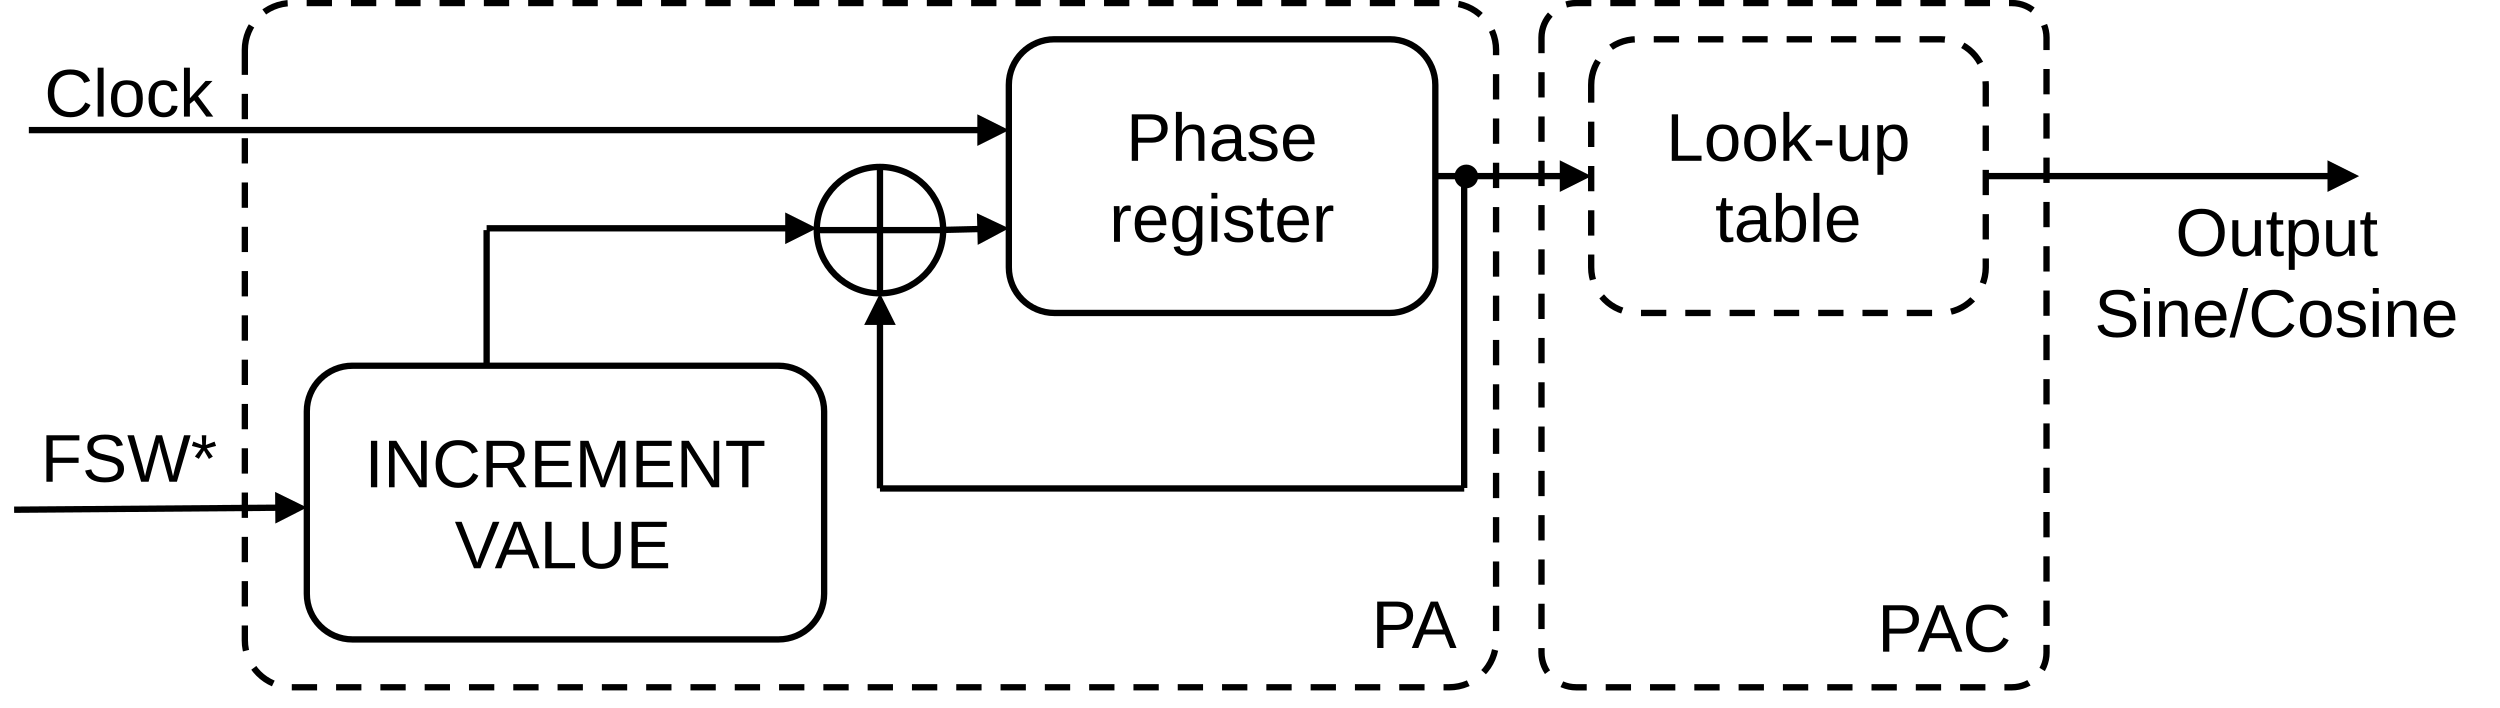
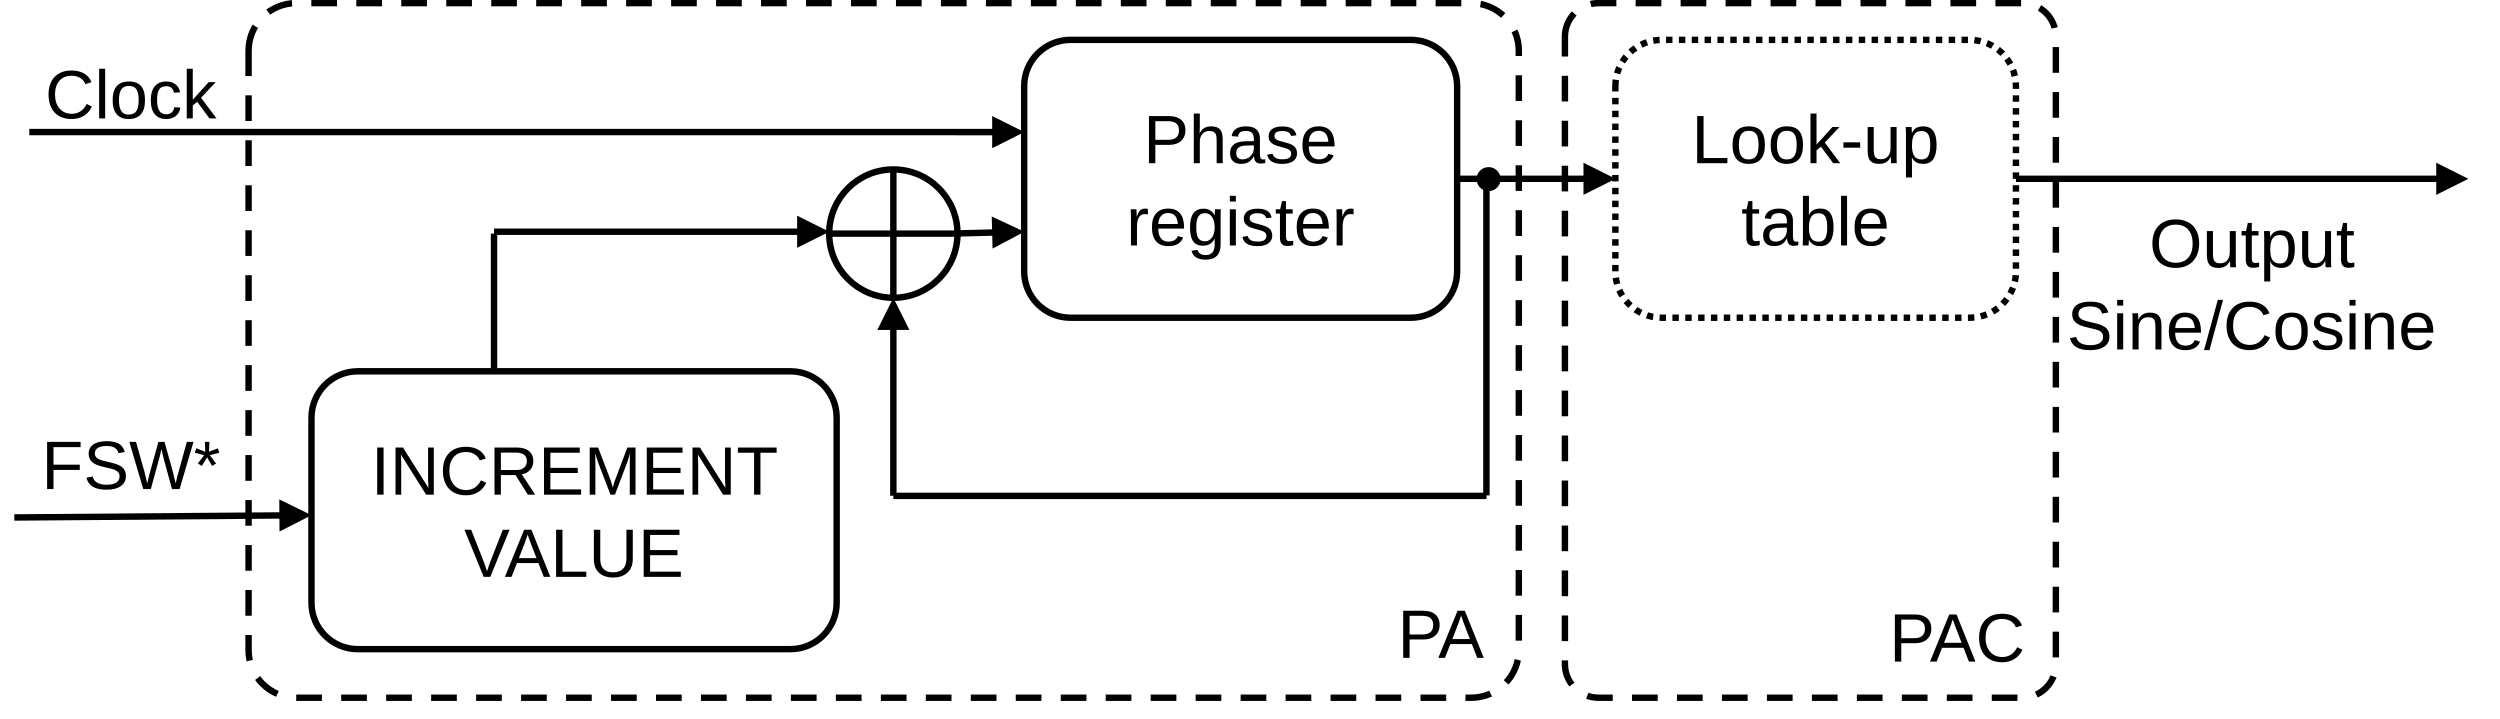
- <svg xmlns="http://www.w3.org/2000/svg" width="4074" height="1153" xml:space="preserve" overflow="hidden">
+ <svg xmlns="http://www.w3.org/2000/svg" width="4013" height="1154" xml:space="preserve" overflow="hidden">
  <g transform="translate(-300 -493)">
-     <path d="M2812 554.441C2812 523.27 2837.27 498 2868.44 498L3578.56 498C3609.73 498 3635 523.27 3635 554.441L3635 1556.56C3635 1587.73 3609.73 1613 3578.56 1613L2868.44 1613C2837.27 1613 2812 1587.73 2812 1556.56Z" stroke="#000000" stroke-width="10.312" stroke-linejoin="round" stroke-miterlimit="10" stroke-dasharray="41.25 30.938" fill="none" fill-rule="evenodd" />
-     <text font-family="Arial,Arial_MSFontService,sans-serif" font-weight="400" font-size="110" transform="matrix(1 0 0 1 3359.58 1555)">PAC</text>
-     <path d="M699 574.465C699 532.235 733.234 498 775.465 498L2661.54 498C2703.77 498 2738 532.235 2738 574.465L2738 1536.51C2738 1578.74 2703.77 1612.97 2661.54 1612.97L775.465 1612.97C733.234 1612.97 699 1578.74 699 1536.51Z" stroke="#000000" stroke-width="10.312" stroke-linejoin="round" stroke-miterlimit="10" stroke-dasharray="41.25 30.938" fill="none" fill-rule="evenodd" />
-     <text font-family="Arial,Arial_MSFontService,sans-serif" font-weight="400" font-size="110" transform="matrix(1 0 0 1 2535.22 1549)">PA</text>
+     <path d="M2812 552.045C2812 522.197 2836.2 498 2866.05 498L3546.02 498C3575.87 498 3600.07 522.197 3600.07 552.045L3600.07 1558.95C3600.07 1588.8 3575.87 1613 3546.02 1613L2866.05 1613C2836.2 1613 2812 1588.8 2812 1558.95Z" stroke="#000000" stroke-width="10.312" stroke-linejoin="round" stroke-miterlimit="10" stroke-dasharray="41.25 30.938" fill="none" fill-rule="evenodd" />
+     <text font-family="Arial,Arial_MSFontService,sans-serif" font-weight="400" font-size="110" transform="matrix(1 0 0 1 3332.65 1555)">PAC</text>
+     <path d="M699 574.467C699 532.236 733.235 498 775.467 498L2661.53 498C2703.76 498 2738 532.236 2738 574.467L2738 1536.53C2738 1578.76 2703.76 1613 2661.53 1613L775.467 1613C733.235 1613 699 1578.76 699 1536.53Z" stroke="#000000" stroke-width="10.312" stroke-linejoin="round" stroke-miterlimit="10" stroke-dasharray="41.25 30.938" fill="none" fill-rule="evenodd" />
+     <text font-family="Arial,Arial_MSFontService,sans-serif" font-weight="400" font-size="110" transform="matrix(1 0 0 1 2543.38 1549)">PA</text>
    <path d="M800 1163.34C800 1122.28 833.281 1089 874.335 1089L1568.67 1089C1609.72 1089 1643 1122.28 1643 1163.34L1643 1460.66C1643 1501.72 1609.72 1535 1568.67 1535L874.335 1535C833.281 1535 800 1501.72 800 1460.66Z" stroke="#000000" stroke-width="10.312" stroke-linejoin="round" stroke-miterlimit="10" fill="none" fill-rule="evenodd" />
-     <text font-family="Arial,Arial_MSFontService,sans-serif" font-weight="400" font-size="110" transform="matrix(1 0 0 1 894.31 1287)">INCREMENT </text>
-     <text font-family="Arial,Arial_MSFontService,sans-serif" font-weight="400" font-size="110" transform="matrix(1 0 0 1 1040.98 1419)">VALUE</text>
+     <text font-family="Arial,Arial_MSFontService,sans-serif" font-weight="400" font-size="110" transform="matrix(1 0 0 1 895.307 1287)">INCREMENT </text>
+     <text font-family="Arial,Arial_MSFontService,sans-serif" font-weight="400" font-size="110" transform="matrix(1 0 0 1 1045.04 1419)">VALUE</text>
    <path d="M1631 868C1631 811.115 1677.11 765 1734 765 1790.89 765 1837 811.115 1837 868 1837 924.885 1790.89 971 1734 971 1677.11 971 1631 924.885 1631 868Z" stroke="#000000" stroke-width="10.312" stroke-miterlimit="8" fill="none" fill-rule="evenodd" />
    <path d="M1734 765 1734 971.25" stroke="#000000" stroke-width="10.312" stroke-miterlimit="8" fill="none" fill-rule="evenodd" />
    <path d="M1631 868 1837.25 868" stroke="#000000" stroke-width="10.312" stroke-miterlimit="8" fill="none" fill-rule="evenodd" />
    <path d="M0.13-5.155 60.905-3.627 60.645 6.682-0.13 5.155ZM56.268-24.375 107.167 2.693 54.973 27.171Z" transform="matrix(1 0 0 -1 1837 867.693)" />
    <path d="M1944 631.335C1944 590.281 1977.28 557 2018.33 557L2564.67 557C2605.72 557 2639 590.281 2639 631.335L2639 928.665C2639 969.719 2605.72 1003 2564.67 1003L2018.33 1003C1977.28 1003 1944 969.719 1944 928.665Z" stroke="#000000" stroke-width="10.312" stroke-linejoin="round" stroke-miterlimit="10" fill="none" fill-rule="evenodd" />
    <text font-family="Arial,Arial_MSFontService,sans-serif" font-weight="400" font-size="110" transform="matrix(1 0 0 1 2135.28 755)">Phase </text>
    <text font-family="Arial,Arial_MSFontService,sans-serif" font-weight="400" font-size="110" transform="matrix(1 0 0 1 2107.78 887)">register</text>
    <path d="M2686 780 2686 1288.22" stroke="#000000" stroke-width="10.312" stroke-miterlimit="8" fill="none" fill-rule="evenodd" />
    <path d="M5.156-5.85647e-06 5.157 271.336-5.156 271.336-5.156 5.85647e-06ZM25.782 266.18 0 317.743-25.781 266.18Z" transform="matrix(1 0 0 -1 1734 1288.74)" />
    <path d="M0.039-5.156 430.703-1.871 430.624 8.442-0.039 5.156ZM425.704-22.534 477.068 3.64 425.311 29.027Z" transform="matrix(1 0 0 -1 323 1323.64)" />
    <text font-family="Arial,Arial_MSFontService,sans-serif" font-weight="400" font-size="110" transform="matrix(1 0 0 1 366.58 1278)">FSW*</text>
    <path d="M2639 774.844 2846.97 774.844 2846.97 785.156 2639 785.156ZM2841.81 754.219 2893.38 780 2841.81 805.781Z" />
-     <path d="M2893 631.335C2893 590.281 2926.28 557 2967.33 557L3461.67 557C3502.72 557 3536 590.281 3536 631.335L3536 928.665C3536 969.719 3502.72 1003 3461.67 1003L2967.33 1003C2926.28 1003 2893 969.719 2893 928.665Z" stroke="#000000" stroke-width="10.312" stroke-linejoin="round" stroke-miterlimit="10" stroke-dasharray="41.25 30.938" fill="none" fill-rule="evenodd" />
+     <path d="M2893 631.335C2893 590.281 2926.28 557 2967.33 557L3461.67 557C3502.72 557 3536 590.281 3536 631.335L3536 928.665C3536 969.719 3502.72 1003 3461.67 1003L2967.33 1003C2926.28 1003 2893 969.719 2893 928.665Z" stroke="#000000" stroke-width="10.312" stroke-linejoin="round" stroke-miterlimit="10" stroke-dasharray="10.312 10.312" fill="none" fill-rule="evenodd" />
    <text font-family="Arial,Arial_MSFontService,sans-serif" font-weight="400" font-size="110" transform="matrix(1 0 0 1 3015.28 755)">Look</text>
    <text font-family="Arial,Arial_MSFontService,sans-serif" font-weight="400" font-size="110" transform="matrix(1 0 0 1 3254.18 755)">-</text>
    <text font-family="Arial,Arial_MSFontService,sans-serif" font-weight="400" font-size="110" transform="matrix(1 0 0 1 3290.85 755)">up </text>
    <text font-family="Arial,Arial_MSFontService,sans-serif" font-weight="400" font-size="110" transform="matrix(1 0 0 1 3094.91 887)">table</text>
-     <path d="M3536 774.844 4098.03 774.844 4098.03 785.156 3536 785.156ZM4092.88 754.219 4144.44 780 4092.88 805.781Z" />
-     <text font-family="Arial,Arial_MSFontService,sans-serif" font-weight="400" font-size="110" transform="matrix(1 0 0 1 3845.13 910)">Output </text>
-     <text font-family="Arial,Arial_MSFontService,sans-serif" font-weight="400" font-size="110" transform="matrix(1 0 0 1 3713.09 1042)">Sine/Cosine</text>
+     <path d="M3536 774.844 4215.82 774.844 4215.82 785.157 3536 785.156ZM4210.67 754.219 4262.23 780 4210.67 805.781Z" />
+     <text font-family="Arial,Arial_MSFontService,sans-serif" font-weight="400" font-size="110" transform="matrix(1 0 0 1 3749.8 922)">Output </text>
+     <text font-family="Arial,Arial_MSFontService,sans-serif" font-weight="400" font-size="110" transform="matrix(1 0 0 1 3617.76 1054)">Sine/Cosine</text>
    <path d="M347 699.844 1897.79 699.872 1897.79 710.184 347 710.156ZM1892.64 679.247 1944.2 705.029 1892.64 730.809Z" />
    <text font-family="Arial,Arial_MSFontService,sans-serif" font-weight="400" font-size="110" transform="matrix(1 0 0 1 372.309 683)">Clock</text>
    <path d="M1093 868 1093 1089.49" stroke="#000000" stroke-width="10.312" stroke-miterlimit="8" fill="none" fill-rule="evenodd" />
    <path d="M1093 859.844 1584.72 859.844 1584.72 870.156 1093 870.156ZM1579.57 839.219 1631.13 865 1579.57 890.781Z" />
    <path d="M1734 1289 2686.12 1289" stroke="#000000" stroke-width="10.312" stroke-miterlimit="8" fill="none" fill-rule="evenodd" />
    <path d="M2672.5 780.5C2672.5 771.111 2680.11 763.5 2689.5 763.5 2698.89 763.5 2706.5 771.111 2706.5 780.5 2706.5 789.889 2698.89 797.5 2689.5 797.5 2680.11 797.5 2672.5 789.889 2672.5 780.5Z" stroke="#000000" stroke-width="4.583" stroke-miterlimit="8" fill-rule="evenodd" />
  </g>
</svg>
